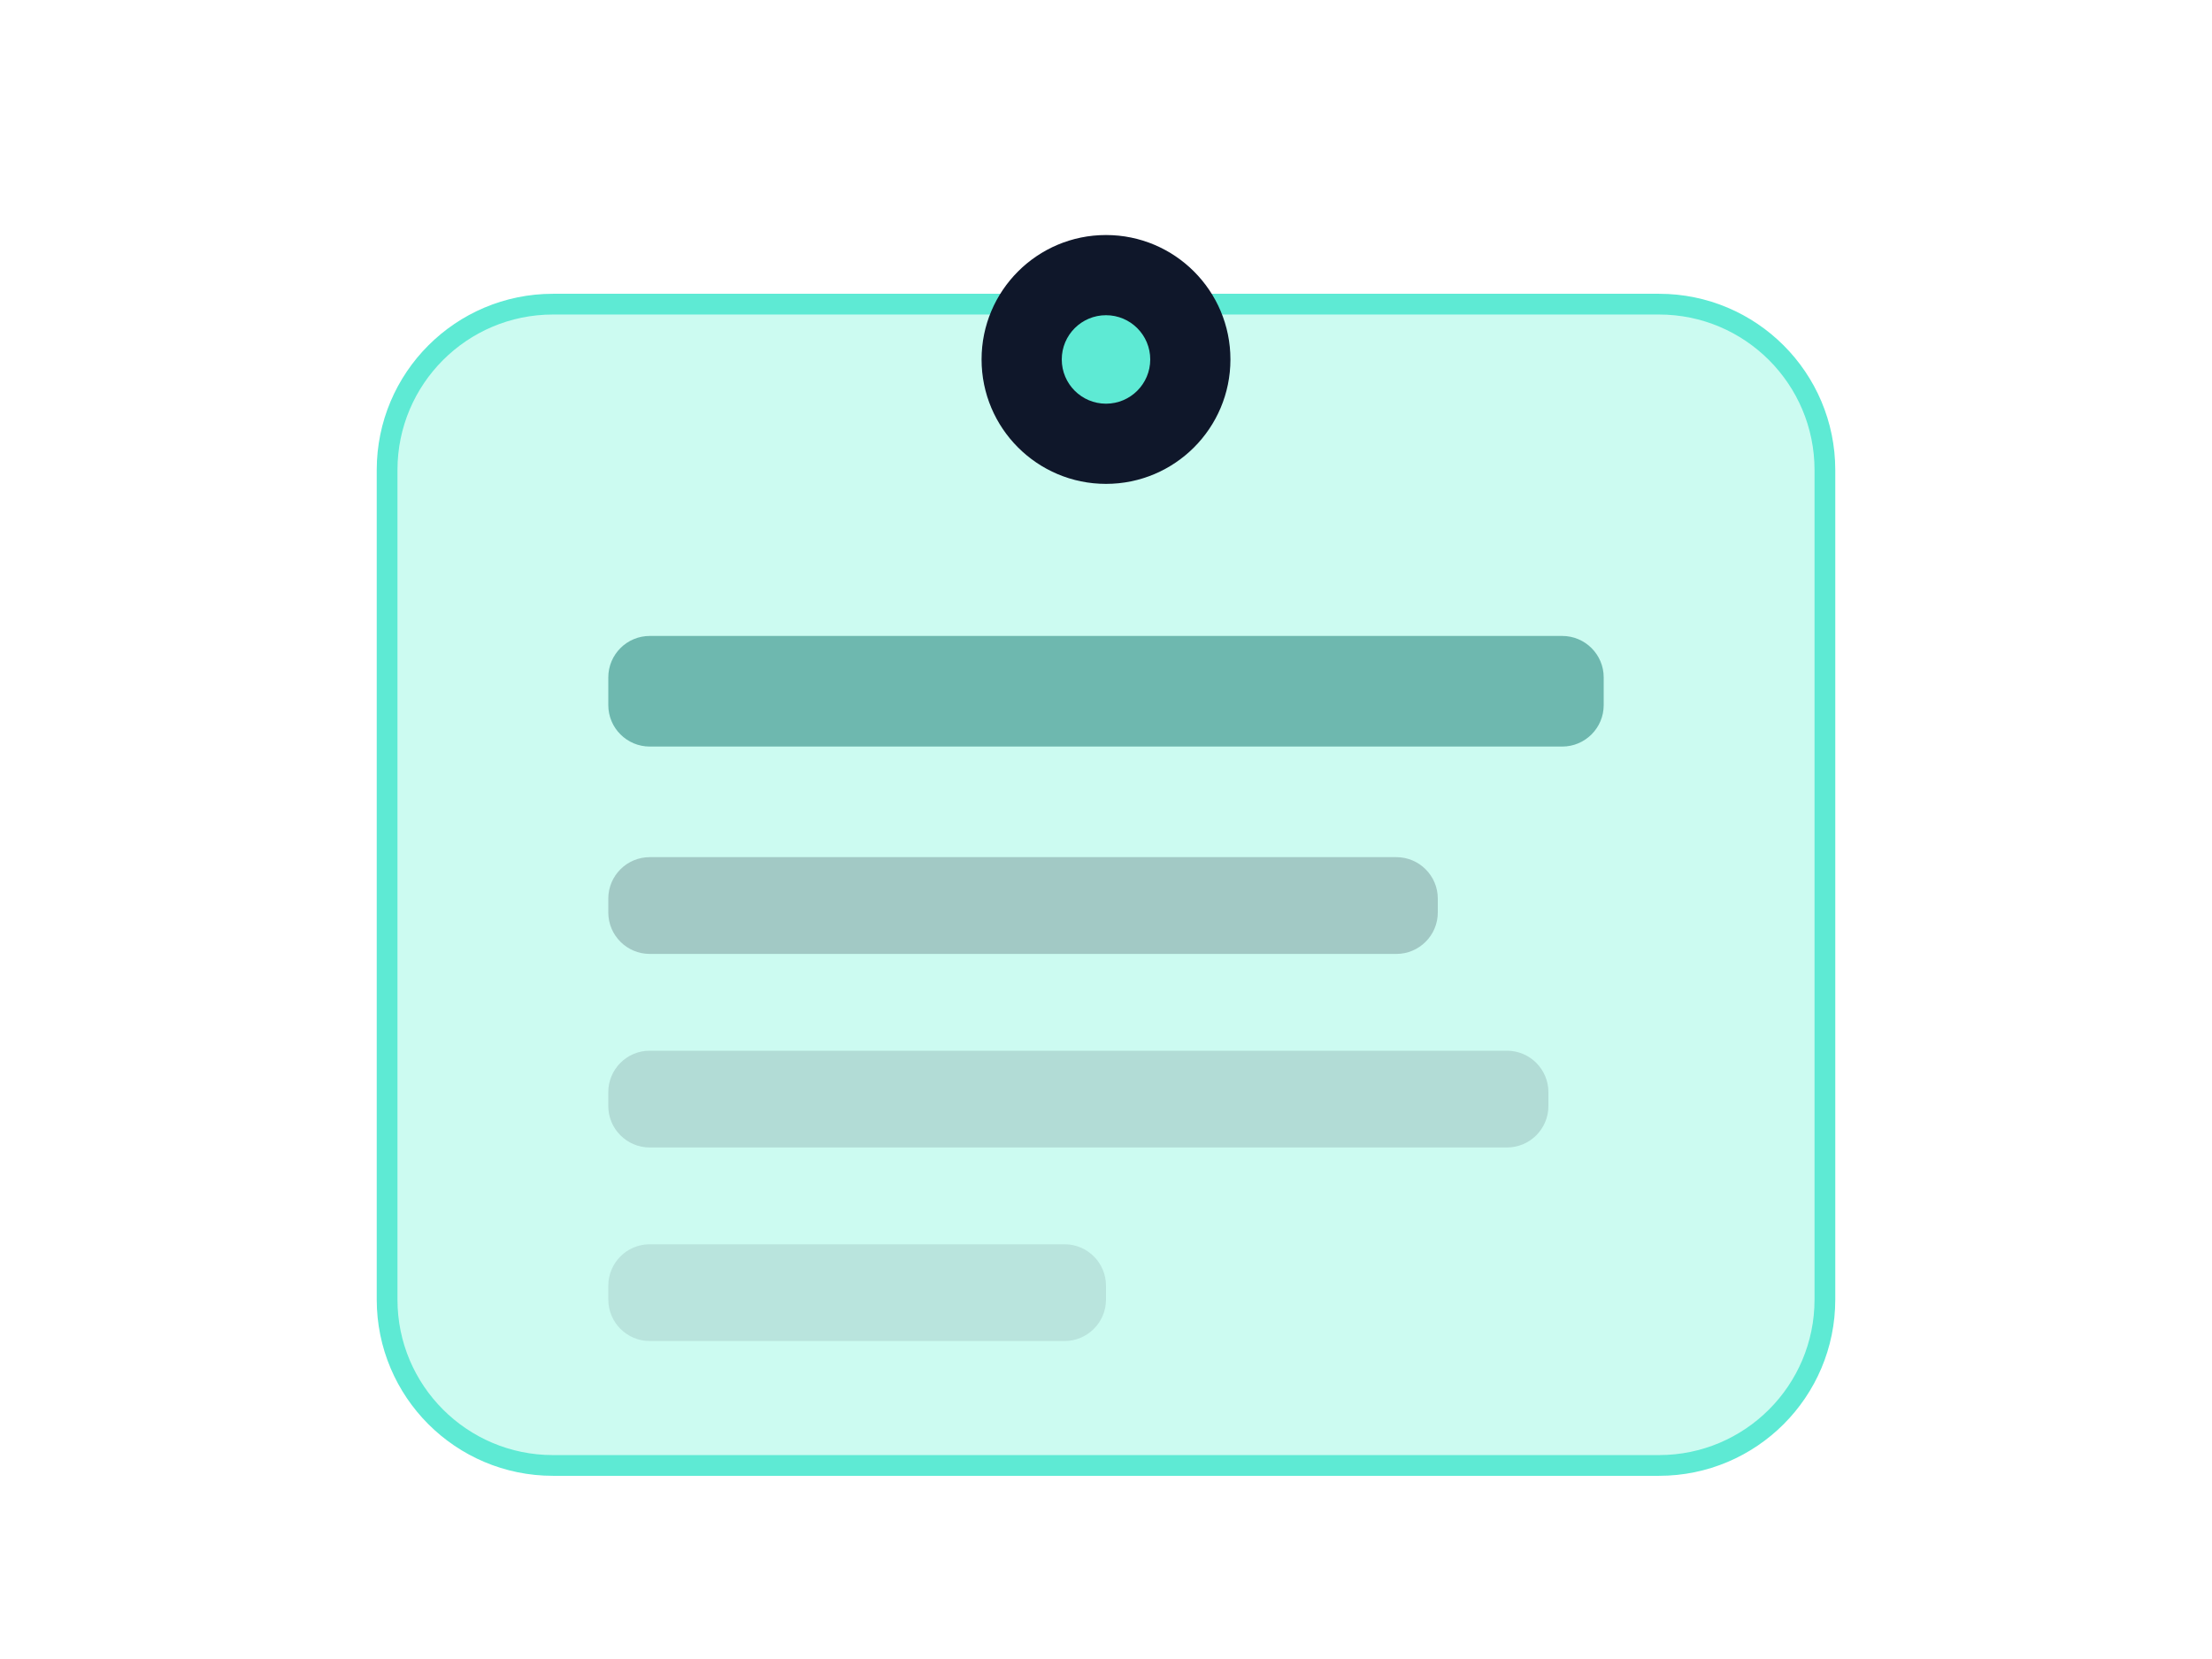
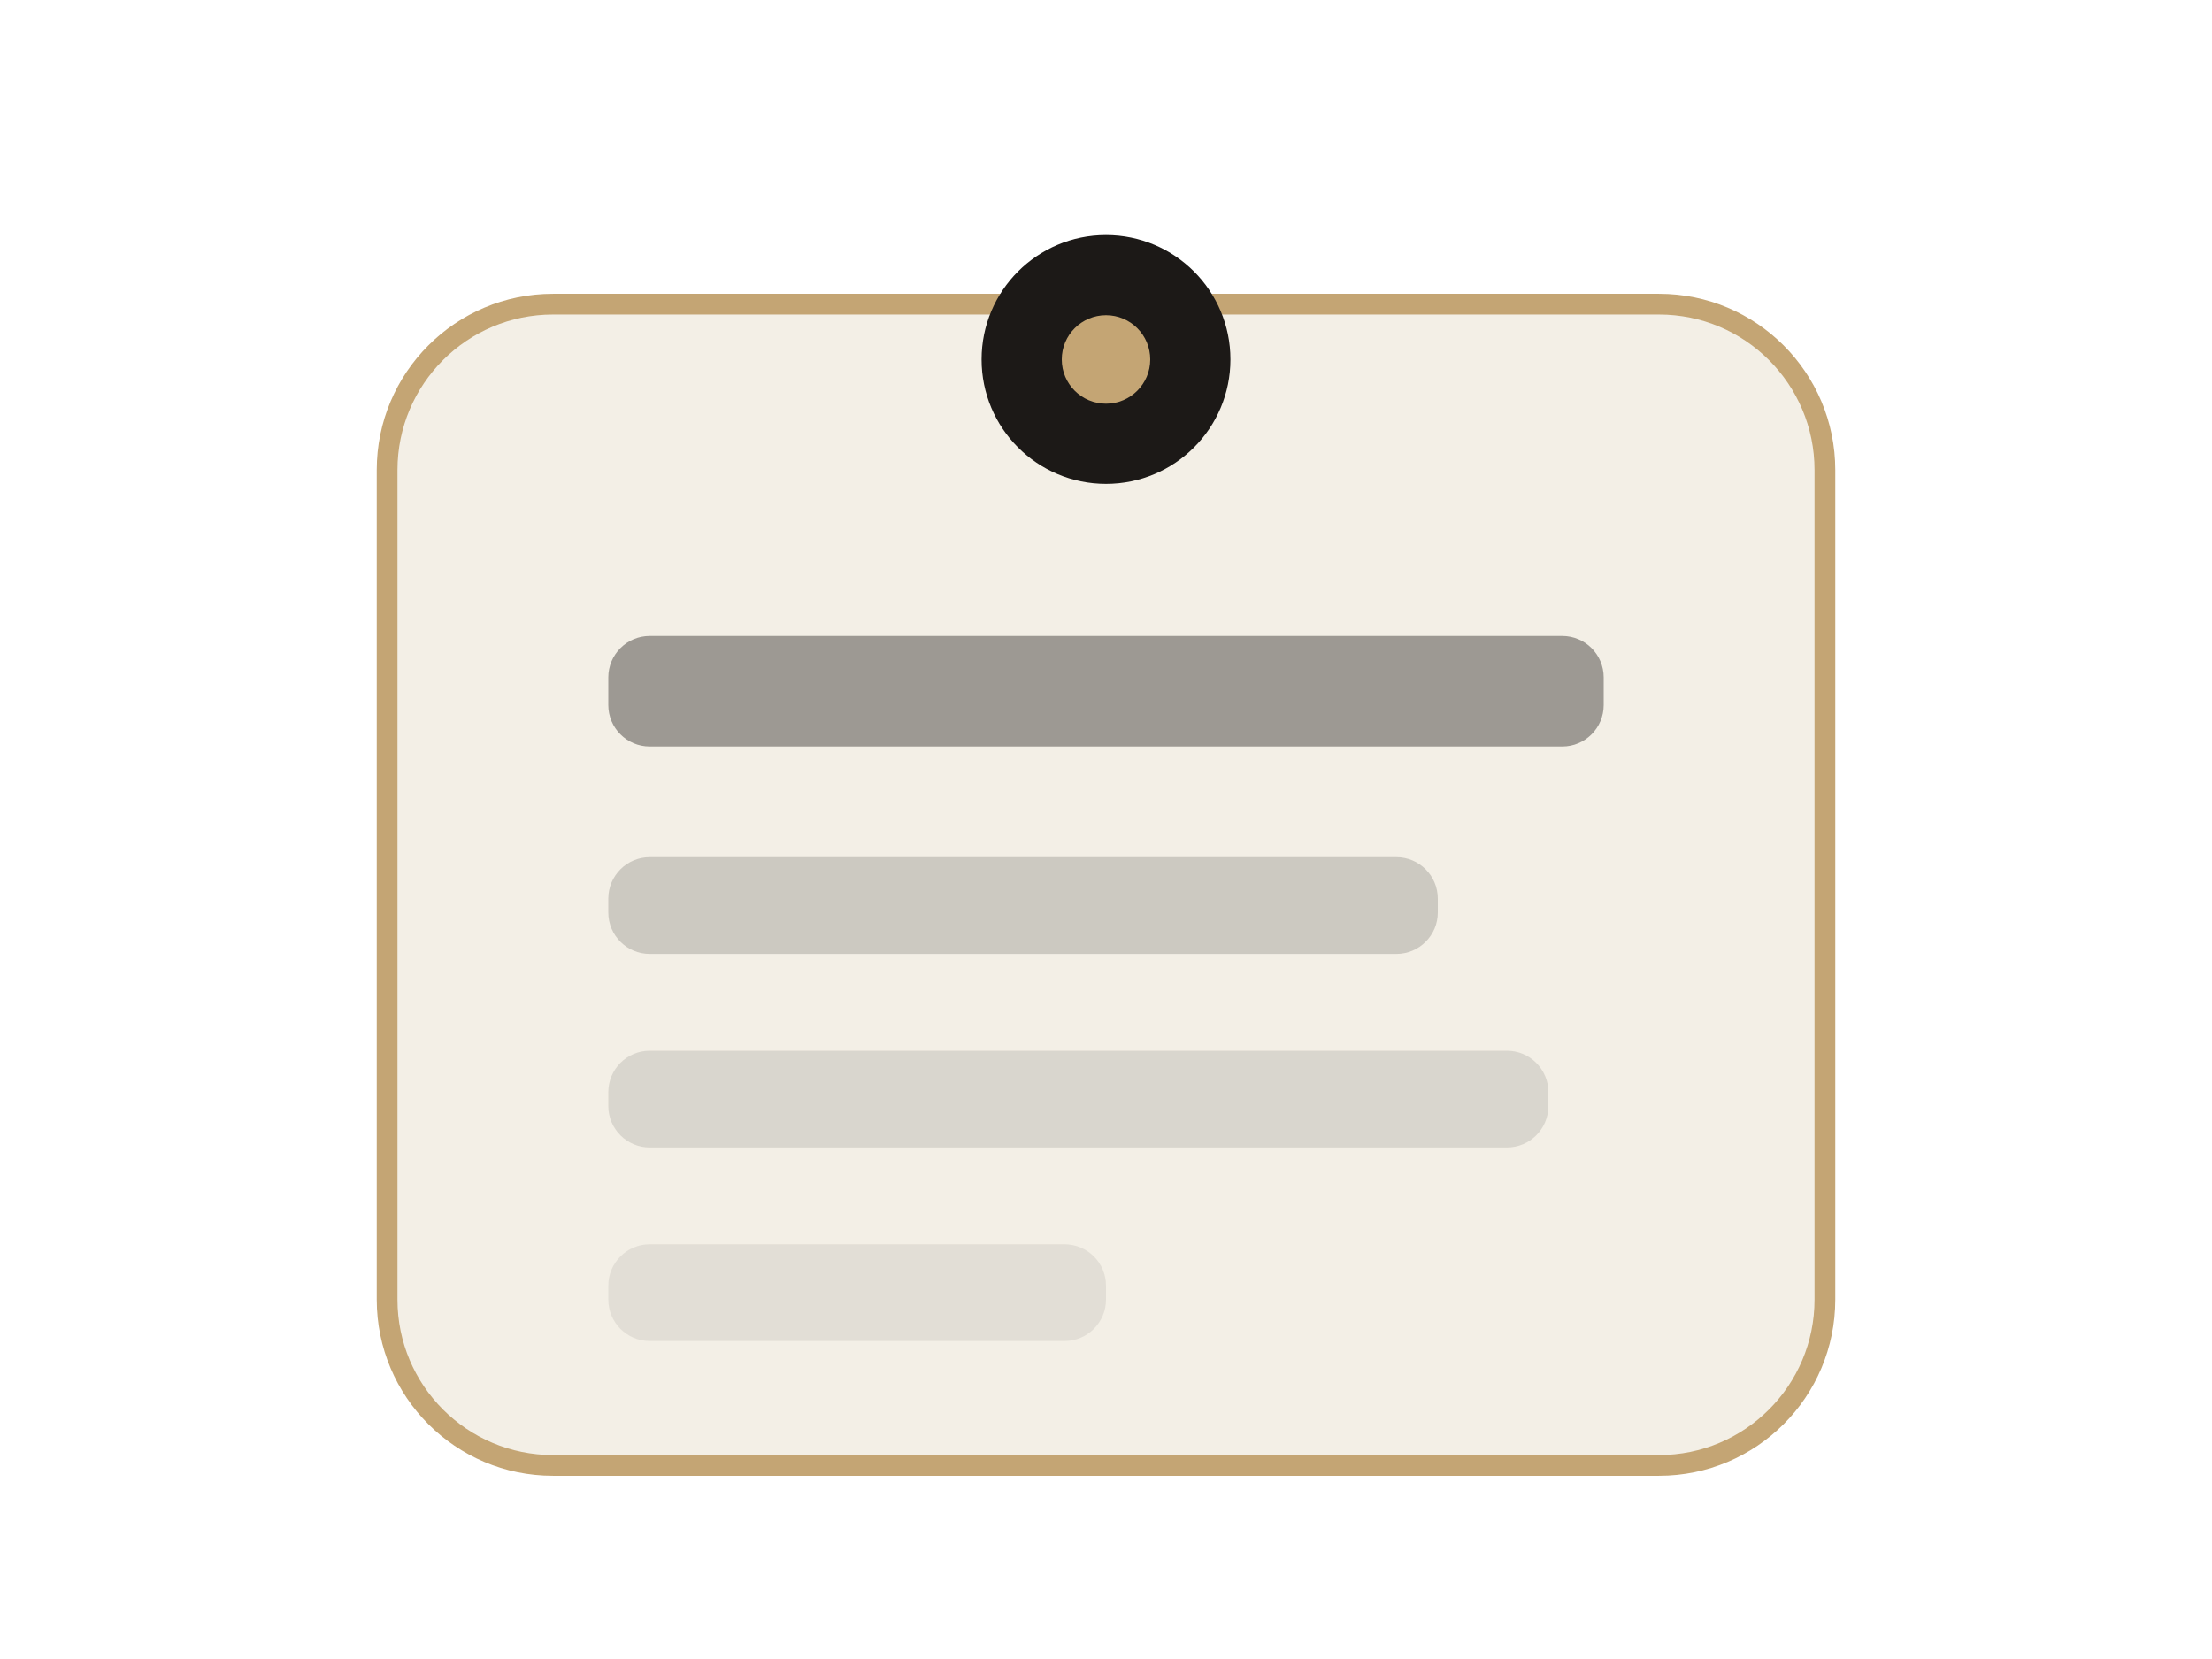
<svg xmlns="http://www.w3.org/2000/svg" viewBox="0 0 160 120" fill="none" aria-hidden="true">
-   <rect x="28" y="22" width="104" height="84" rx="12" fill="#ccfbf1" stroke="#5eead4" stroke-width="1.5" />
-   <rect x="44" y="46" width="72" height="8" rx="3" fill="#0f766e" opacity=".5" />
-   <rect x="44" y="62" width="60" height="7" rx="3" fill="#0f172a" opacity=".22" />
-   <rect x="44" y="76" width="68" height="7" rx="3" fill="#0f172a" opacity=".14" />
-   <rect x="44" y="90" width="36" height="7" rx="3" fill="#0f172a" opacity=".1" />
-   <circle cx="80" cy="26" r="9" fill="#0f172a" />
-   <circle cx="80" cy="26" r="3.2" fill="#5eead4" />
+   <rect x="28" y="22" width="104" height="84" rx="12" fill="#f3efe6" stroke="#c4a574" stroke-width="1.5" />
+   <rect x="44" y="46" width="72" height="8" rx="3" fill="#1c1917" opacity=".4" />
+   <rect x="44" y="62" width="60" height="7" rx="3" fill="#1c1917" opacity=".18" />
+   <rect x="44" y="76" width="68" height="7" rx="3" fill="#1c1917" opacity=".12" />
+   <rect x="44" y="90" width="36" height="7" rx="3" fill="#1c1917" opacity=".08" />
+   <circle cx="80" cy="26" r="9" fill="#1c1917" />
+   <circle cx="80" cy="26" r="3.2" fill="#c4a574" />
</svg>
